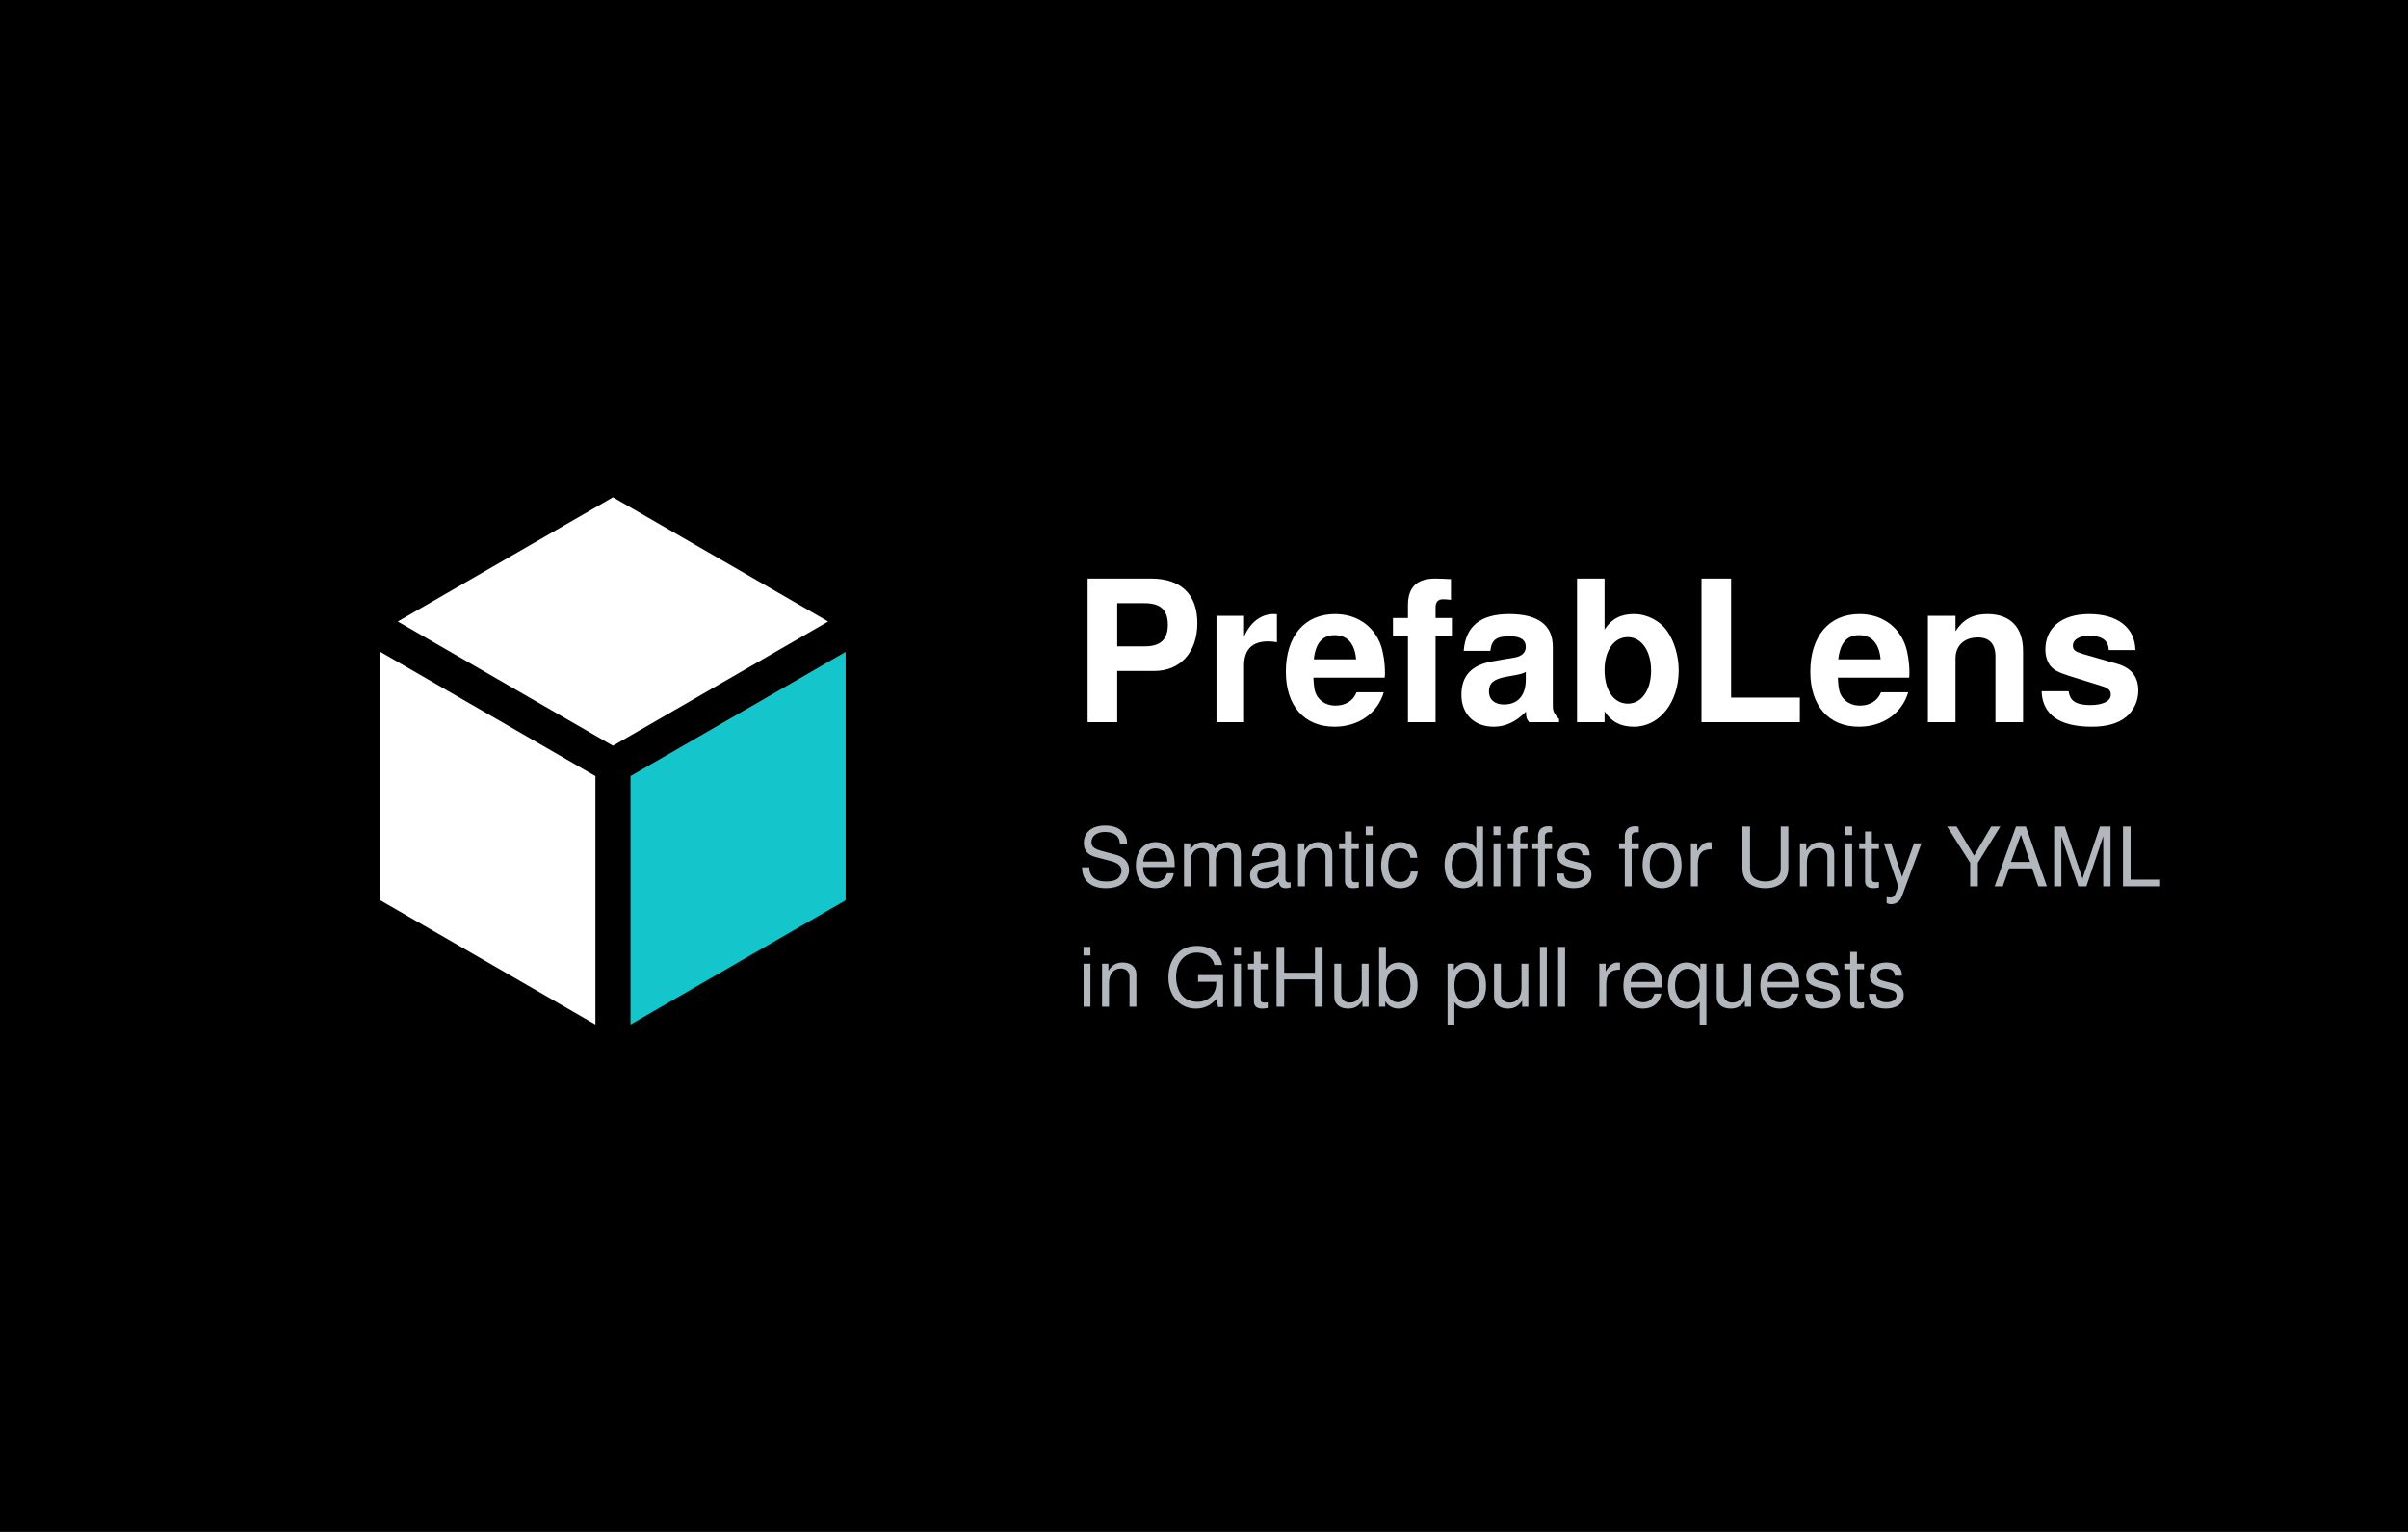
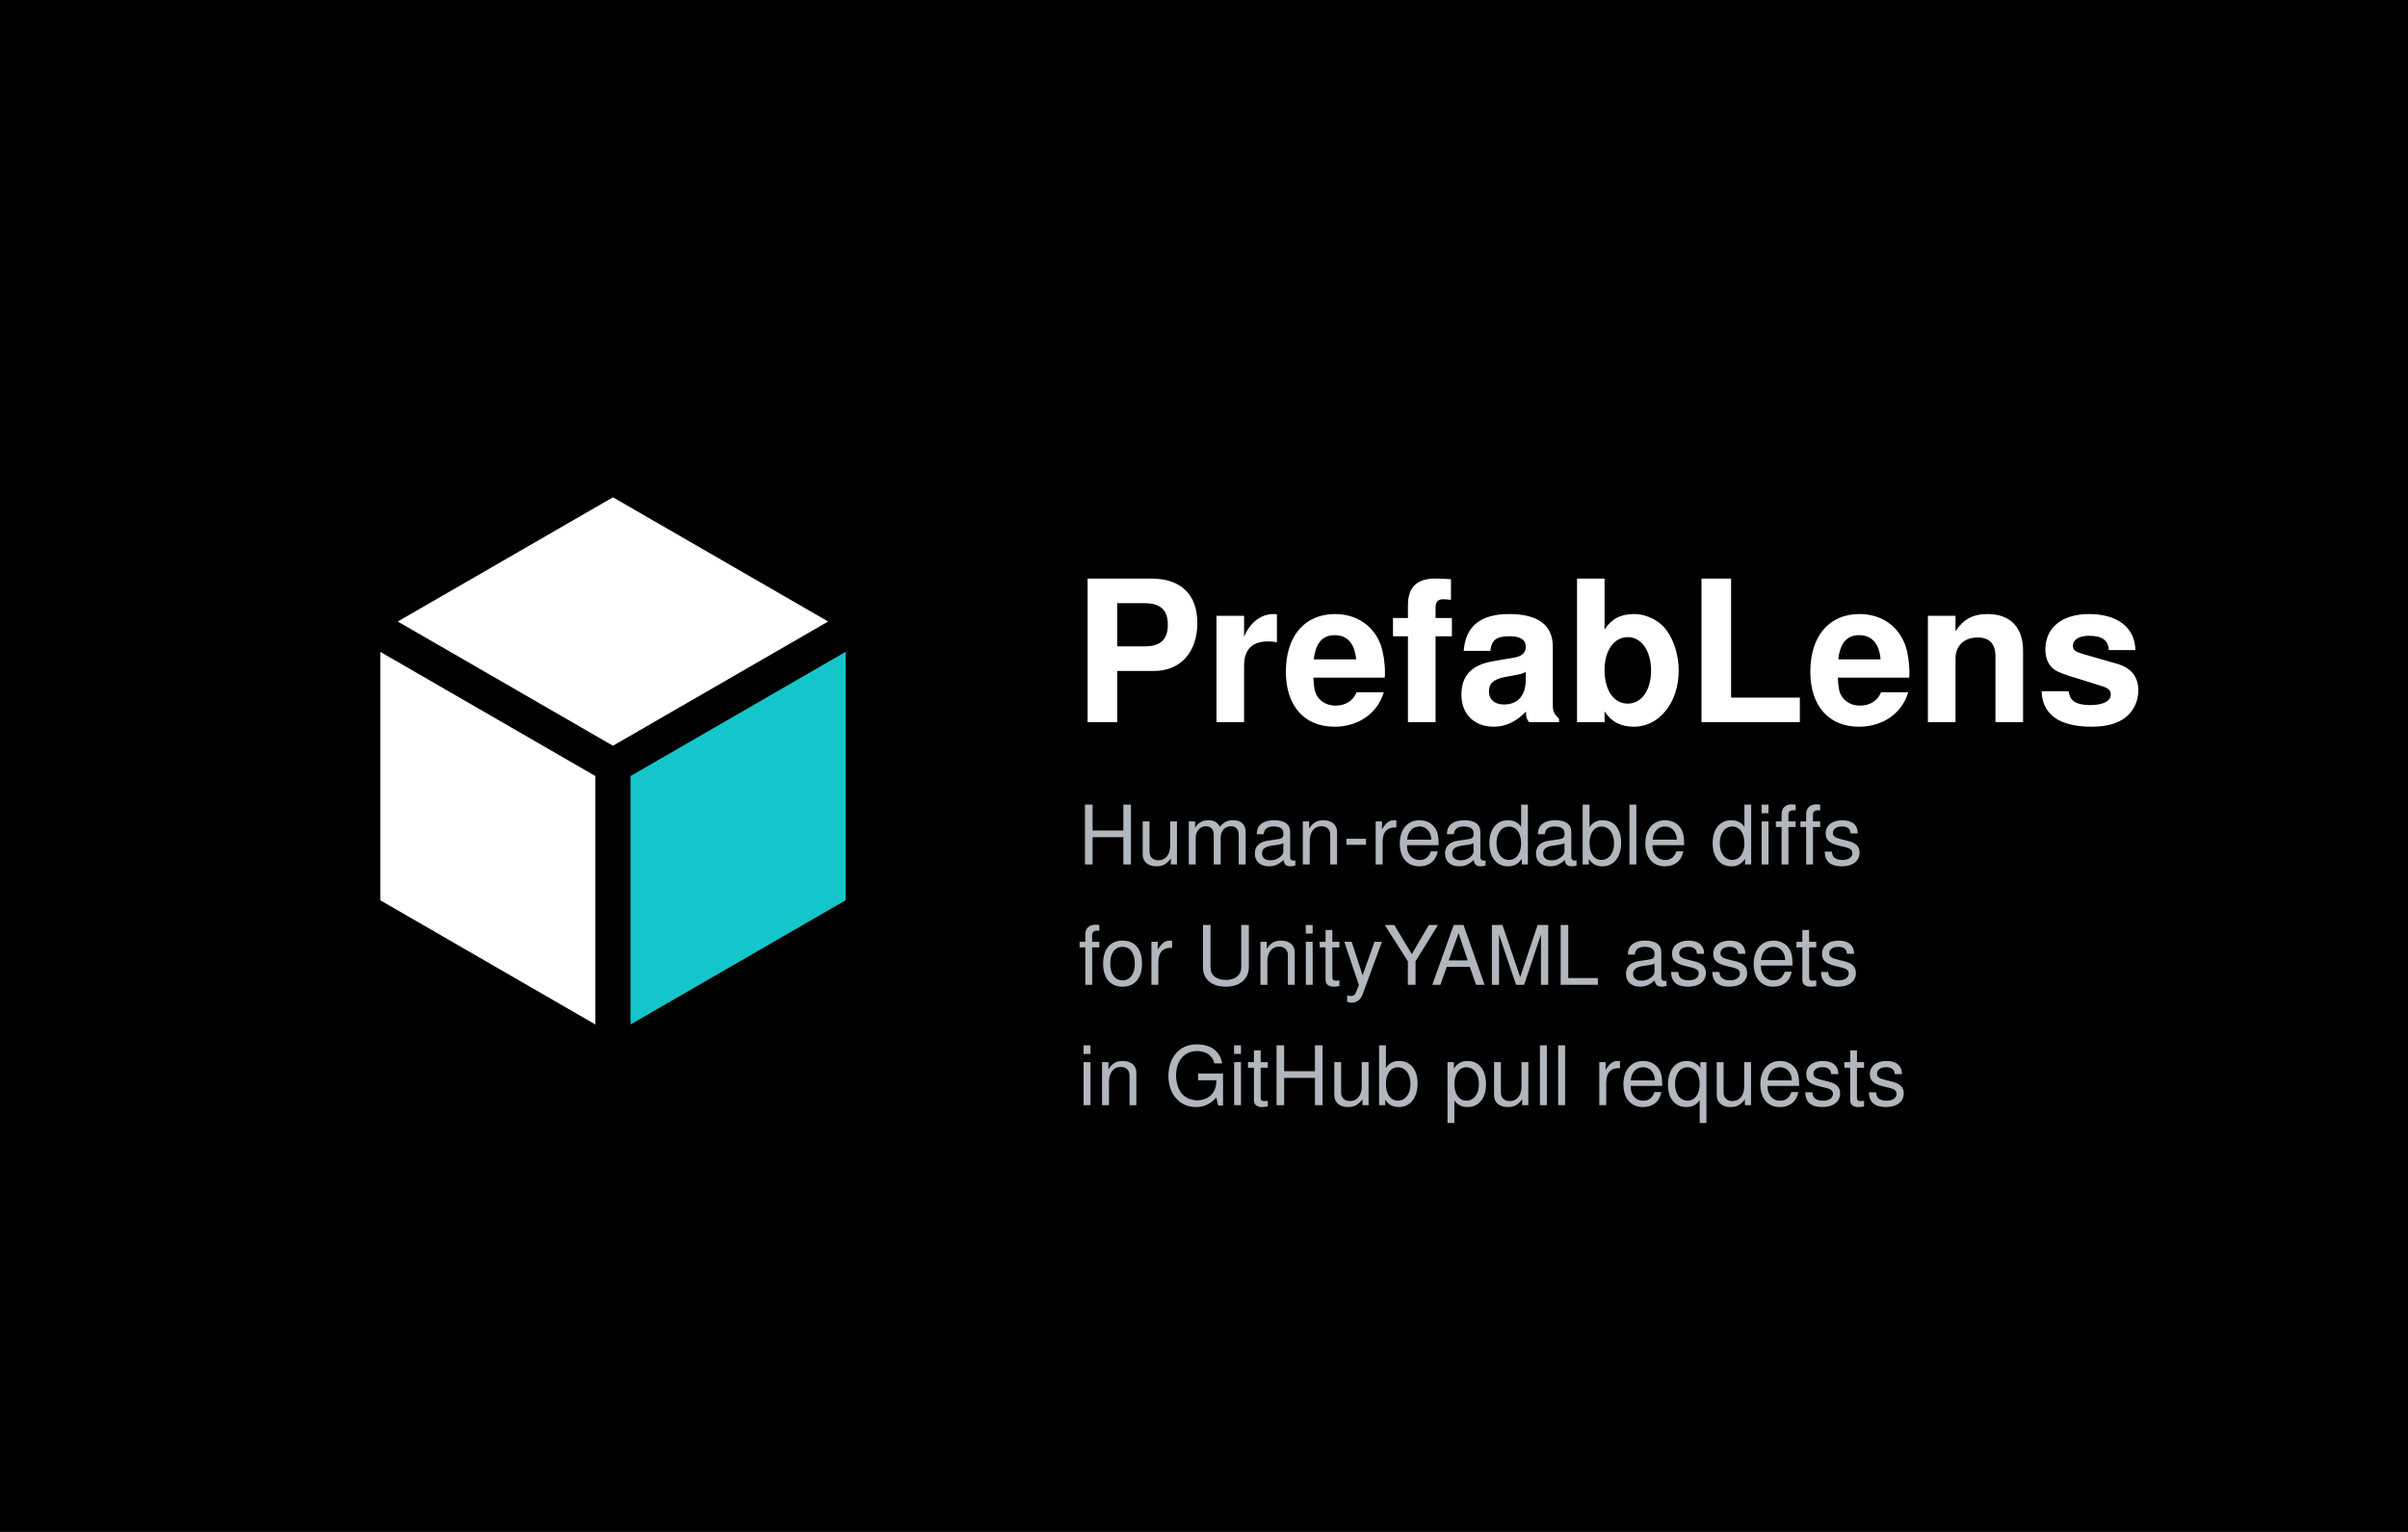
<svg xmlns="http://www.w3.org/2000/svg" viewBox="0 0 440 280">
  <rect width="440" height="280" fill="#000" />
  <g transform="translate(52,80) scale(1.2)">
    <polygon points="50,9.08 82.77,28 50,46.92 17.23,28" fill="#fff" />
    <polygon points="14.57,32.62 47.33,51.54 47.33,89.38 14.57,70.46" fill="#fff" />
    <polygon points="52.67,51.54 85.43,32.62 85.43,70.46 52.67,89.38" fill="#14c6cb" />
  </g>
  <text x="196" y="132" font-family="Helvetica Neue, Helvetica, Arial, sans-serif" font-size="36" font-weight="700" fill="#ffffff">PrefabLens</text>
-   <text x="197" y="162" font-family="Helvetica Neue, Helvetica, Arial, sans-serif" font-size="15" fill="#b2b6bd">Semantic diffs for Unity YAML</text>
-   <text x="197" y="184" font-family="Helvetica Neue, Helvetica, Arial, sans-serif" font-size="15" fill="#b2b6bd">in GitHub pull requests</text>
+   <text x="197" y="158" font-family="Helvetica Neue, Helvetica, Arial, sans-serif" font-size="15" fill="#b2b6bd">Human-readable diffs</text>
+   <text x="197" y="180" font-family="Helvetica Neue, Helvetica, Arial, sans-serif" font-size="15" fill="#b2b6bd">for UnityYAML assets</text>
+   <text x="197" y="202" font-family="Helvetica Neue, Helvetica, Arial, sans-serif" font-size="15" fill="#b2b6bd">in GitHub pull requests</text>
</svg>
